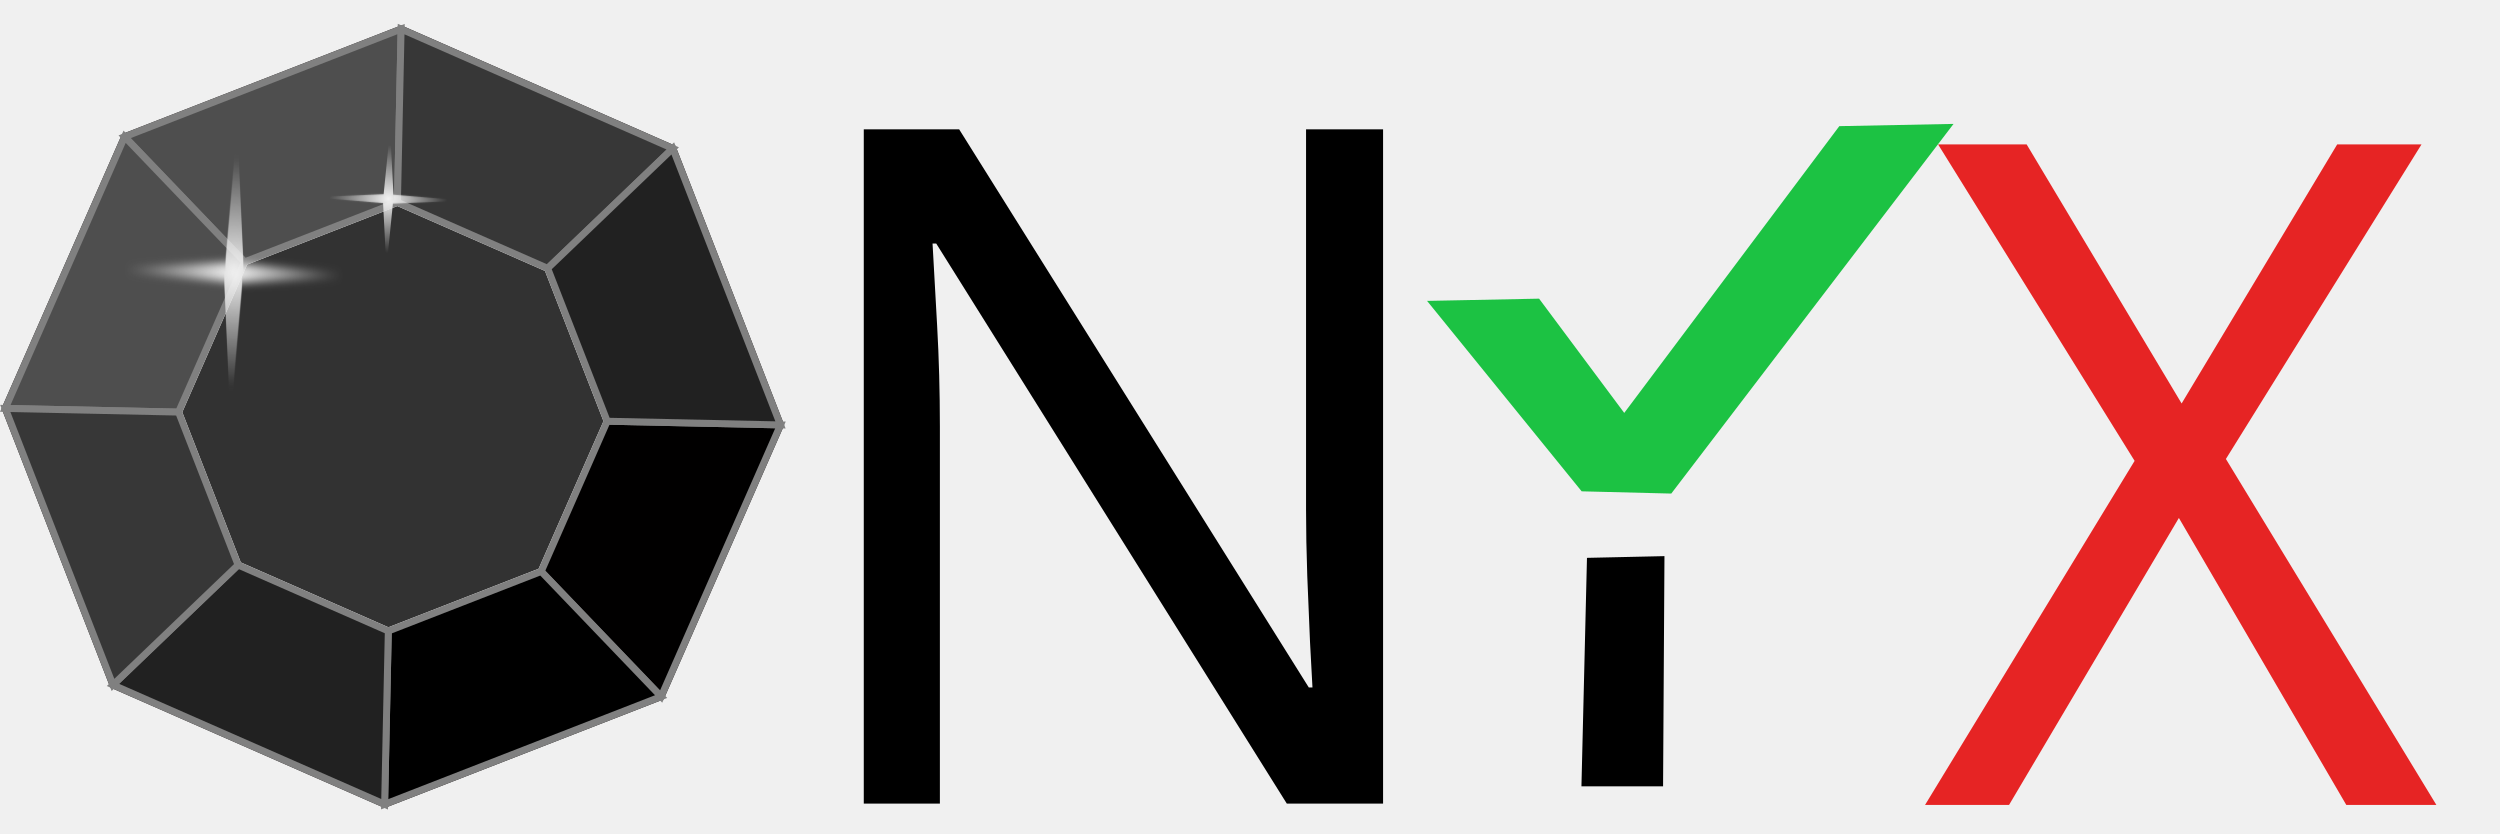
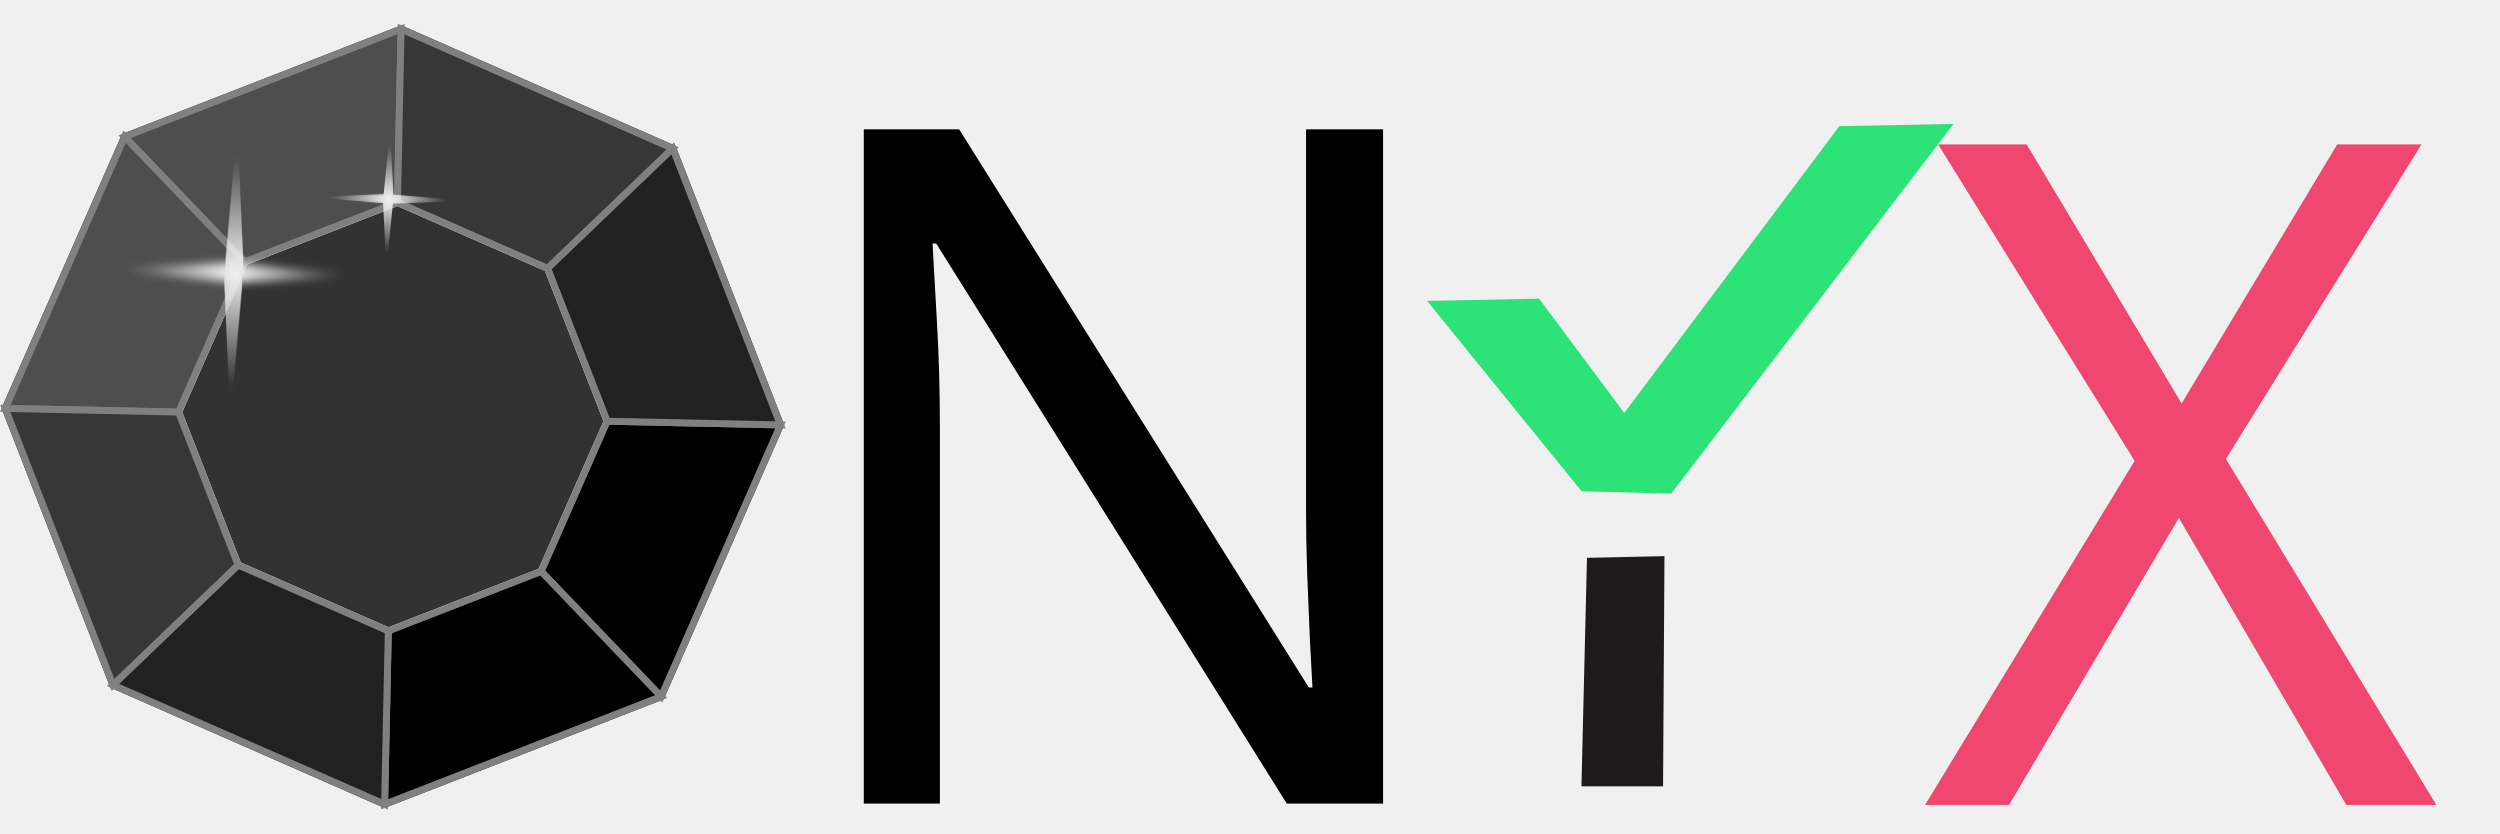
<svg xmlns="http://www.w3.org/2000/svg" xmlns:xlink="http://www.w3.org/1999/xlink" version="1.1" viewBox="0 0 125.963 39.59" height="120" width="360">
  <defs>
    <linearGradient id="linearGradient3004">
      <stop offset="0" style="stop-color: #f2f2f2; stop-opacity: 1;" />
      <stop offset="1" style="stop-color: #f2f2f2; stop-opacity: 0;" />
    </linearGradient>
    <linearGradient id="linearGradient2837">
      <stop offset="0" style="stop-color: #ffffff; stop-opacity: 1;" />
      <stop offset="1" style="stop-color: #ffffff; stop-opacity: 0;" />
    </linearGradient>
    <radialGradient gradientUnits="userSpaceOnUse" r="26.458" fy="-123.132" fx="275.042" cy="-123.132" cx="275.042" id="radialGradient3006" xlink:href="#linearGradient3004" />
    <radialGradient r="26.458" fy="-123.132" fx="275.042" cy="-123.132" cx="275.042" gradientUnits="userSpaceOnUse" id="radialGradient3010" xlink:href="#linearGradient3004" />
    <filter height="1.047" y="-0.023" width="1.049" x="-0.025" id="filter3164" style="color-interpolation-filters: sRGB;">
      <feGaussianBlur stdDeviation="0.682" />
    </filter>
    <filter height="1.025" y="-0.013" width="1.023" x="-0.011" id="filter3176" style="color-interpolation-filters: sRGB;">
      <feGaussianBlur stdDeviation="0.341" />
    </filter>
  </defs>
  <g style="display: inline;" transform="translate(-130.0259,164.3989)">
    <path d="m 163.337,-130.5 -13.931,5.426 -13.688,-6.014 -5.426,-13.931 6.014,-13.688 13.931,-5.426 13.688,6.014 5.426,13.931 z" style="fill: none; stroke: #1c1616; stroke-width: 0.35; stroke-miterlimit: 4;" />
    <path style="fill: #323232; stroke: #ffffff; stroke-width: 0.35; stroke-miterlimit: 4;" d="m 157.295,-136.805 -7.704,3.001 -7.569,-3.326 -3.001,-7.704 3.326,-7.569 7.704,-3.001 7.569,3.326 3.001,7.704 z" />
    <path d="m 136.305,-158.707 6.042,6.304 7.704,-3.001 0.186,-8.73 z" style="fill:#4e4e4e; stroke:#808080; stroke-width: 0.35; stroke-linecap: butt; stroke-linejoin: miter; stroke-miterlimit: 4;" />
    <path d="m 150.051,-155.403 c 7.569,3.326 7.569,3.326 7.569,3.326 l 6.304,-6.042 -13.688,-6.014 z" style="fill: #373737; stroke: #808080; stroke-width: 0.35; stroke-linecap: butt; stroke-linejoin: miter; stroke-miterlimit: 4;" />
    <path d="m 160.621,-144.374 -3.326,7.569 6.042,6.304 6.014,-13.688 z" style="fill: #010000; stroke: #808080; stroke-width: 0.35; stroke-linecap: butt; stroke-linejoin: miter; stroke-miterlimit: 4;" />
    <path d="m 149.591,-133.804 -0.186,8.73 13.931,-5.426 -6.042,-6.304 z" style="fill: #000000; stroke: #808080; stroke-width: 0.35; stroke-linecap: butt; stroke-linejoin: miter; stroke-miterlimit: 4;" />
    <path d="m 142.347,-152.403 -3.326,7.569 -8.73,-0.186 6.014,-13.688 z" style="fill: #4e4e4e; stroke: #808080; stroke-width: 0.35; stroke-linecap: butt; stroke-linejoin: miter; stroke-miterlimit: 4;" />
    <path d="m 142.022,-137.13 7.569,3.326 -0.186,8.73 -13.688,-6.014 z" style="fill: #212121; stroke: #808080; stroke-width: 0.35; stroke-linecap: butt; stroke-linejoin: miter; stroke-miterlimit: 4;" />
    <path d="m 139.021,-144.834 3.001,7.704 -6.304,6.042 -5.426,-13.931 z" style="fill: #373737; stroke: #808080; stroke-width: 0.35; stroke-linecap: butt; stroke-linejoin: miter; stroke-miterlimit: 4;" />
    <path d="m 163.924,-158.12 -6.304,6.042 3.001,7.704 8.73,0.186 z" style="fill: #212121; stroke: #808080; stroke-width: 0.35; stroke-linecap: butt; stroke-linejoin: miter; stroke-miterlimit: 4;" />
    <path transform="matrix(0.06854674, 0.0812797, -0.08871413, 0.06280238, 119.8123, -170.1978)" d="m 301.5,-101.634 -26.24,-18.379 -21.715,23.34 18.379,-26.24 -23.34,-21.715 26.24,18.379 21.715,-23.34 -18.379,26.24 z" style="fill: url(#radialGradient3006); stroke: none; filter: url(#filter3176);" />
    <path style="fill: url(#radialGradient3010); stroke: none; filter: url(#filter3164);" d="m 301.5,-101.634 -26.24,-18.379 -21.715,23.34 18.379,-26.24 -23.34,-21.715 26.24,18.379 21.715,-23.34 -18.379,26.24 z" transform="matrix(0.1271391, 0.1708757, -0.1645452, 0.1320305, 86.57843, -182.6017)" />
    <text transform="scale(0.985606, 1.014604)" y="-123.307" x="171.534" style="font-size: 46.908px; line-height: 1.25; stroke: none;" xml:space="preserve">
      <tspan style="font-size: 46.908px; font-family: sans-serif; stroke-width: 0.07;" y="-123.307" x="171.534">N</tspan>
    </text>
-     <path d="m 222.7,-159.242 -10.837,14.449 -4.29,-5.757 -5.644,0.113 7.789,9.595 4.515,0.113 14.223,-18.626 z" style="fill: #1cc243; stroke: none;" />
-     <path d="m 209.986,-137.49 -0.279,11.512 4.113,1e-5 0.07,-11.599 z" style="fill: #000000; stroke-width: 0.098px; stroke-linecap: butt; stroke-linejoin: miter;" />
-     <text transform="scale(0.9779568, 1.02254)" y="-122.286" x="231.951" style="font-size: 45.59px; line-height: 1.25; fill: #e62424; stroke: none;" xml:space="preserve">
-       <tspan style="font-size: 45.59px; font-family: sans-serif; fill: #e62424;" y="-122.286" x="231.951">X</tspan>
+     <path d="m 222.7,-159.242 -10.837,14.449 -4.29,-5.757 -5.644,0.113 7.789,9.595 4.515,0.113 14.223,-18.626 z" style="fill: #2DE276; stroke: none;" />
+     <path d="m 209.986,-137.49 -0.279,11.512 4.113,1e-5 0.07,-11.599 z" style="fill: #1E1A1B; stroke-width: 0.098px; stroke-linecap: butt; stroke-linejoin: miter;" />
+     <text transform="scale(0.9779568, 1.02254)" y="-122.286" x="231.951" style="font-size: 45.59px; line-height: 1.25; fill: #EF476F; stroke: none;" xml:space="preserve">
+       <tspan style="font-size: 45.59px; font-family: sans-serif; fill: #EF476F;" y="-122.286" x="231.951">X</tspan>
    </text>
  </g>
</svg>
